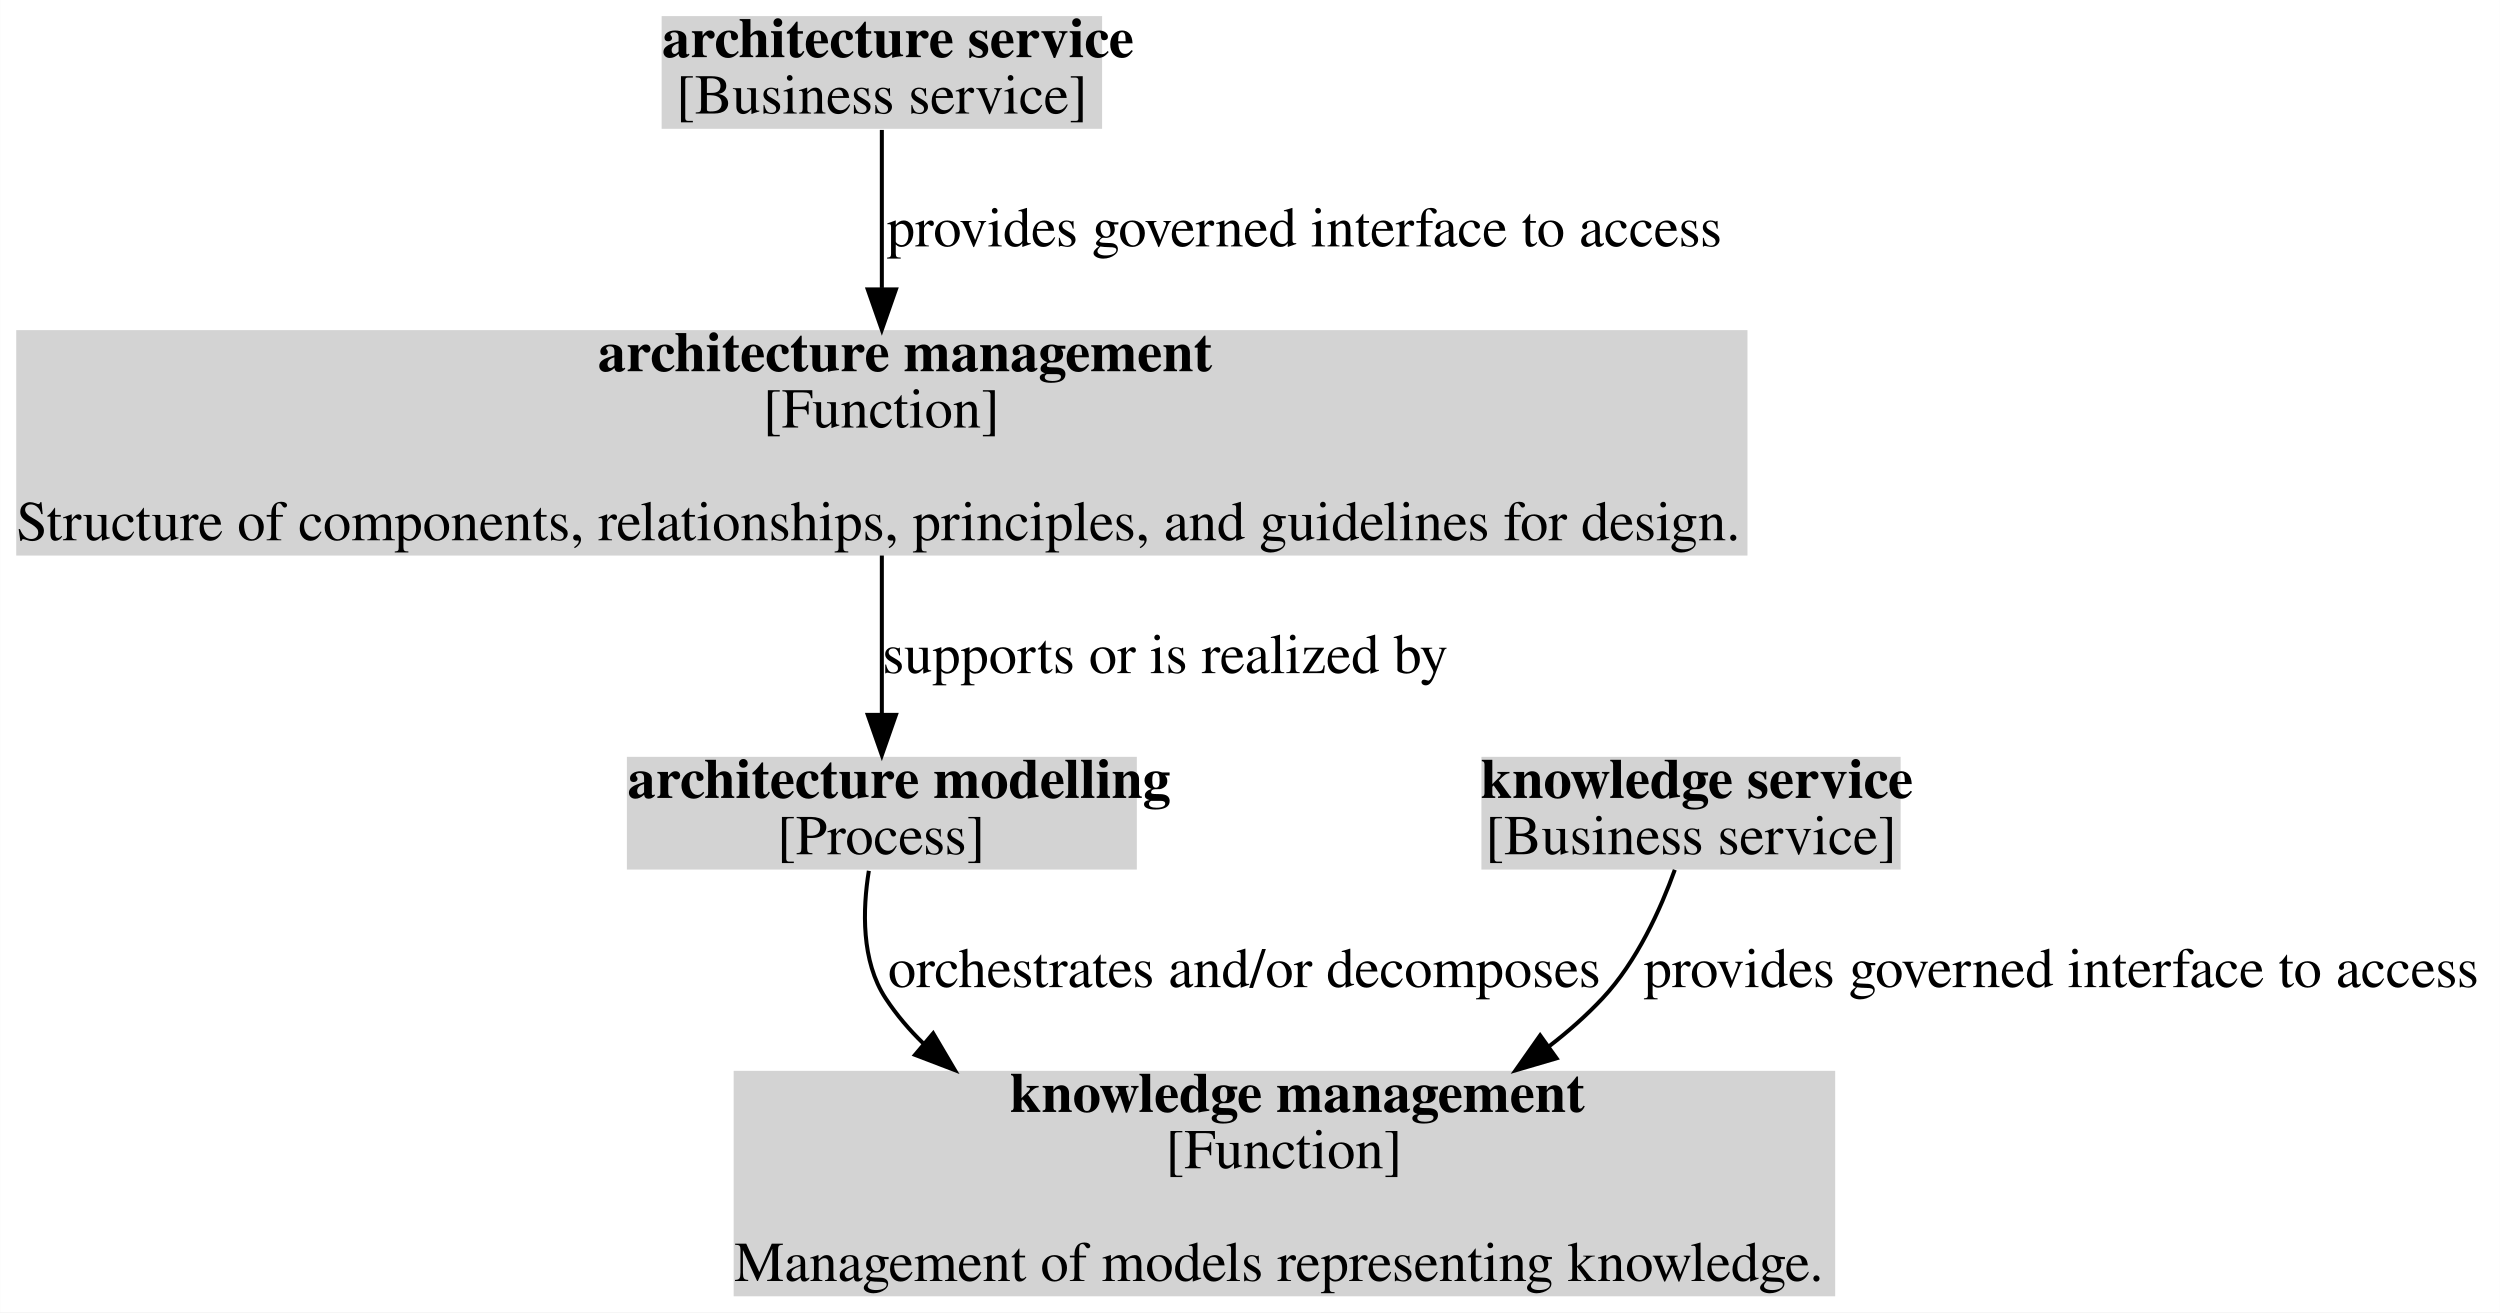
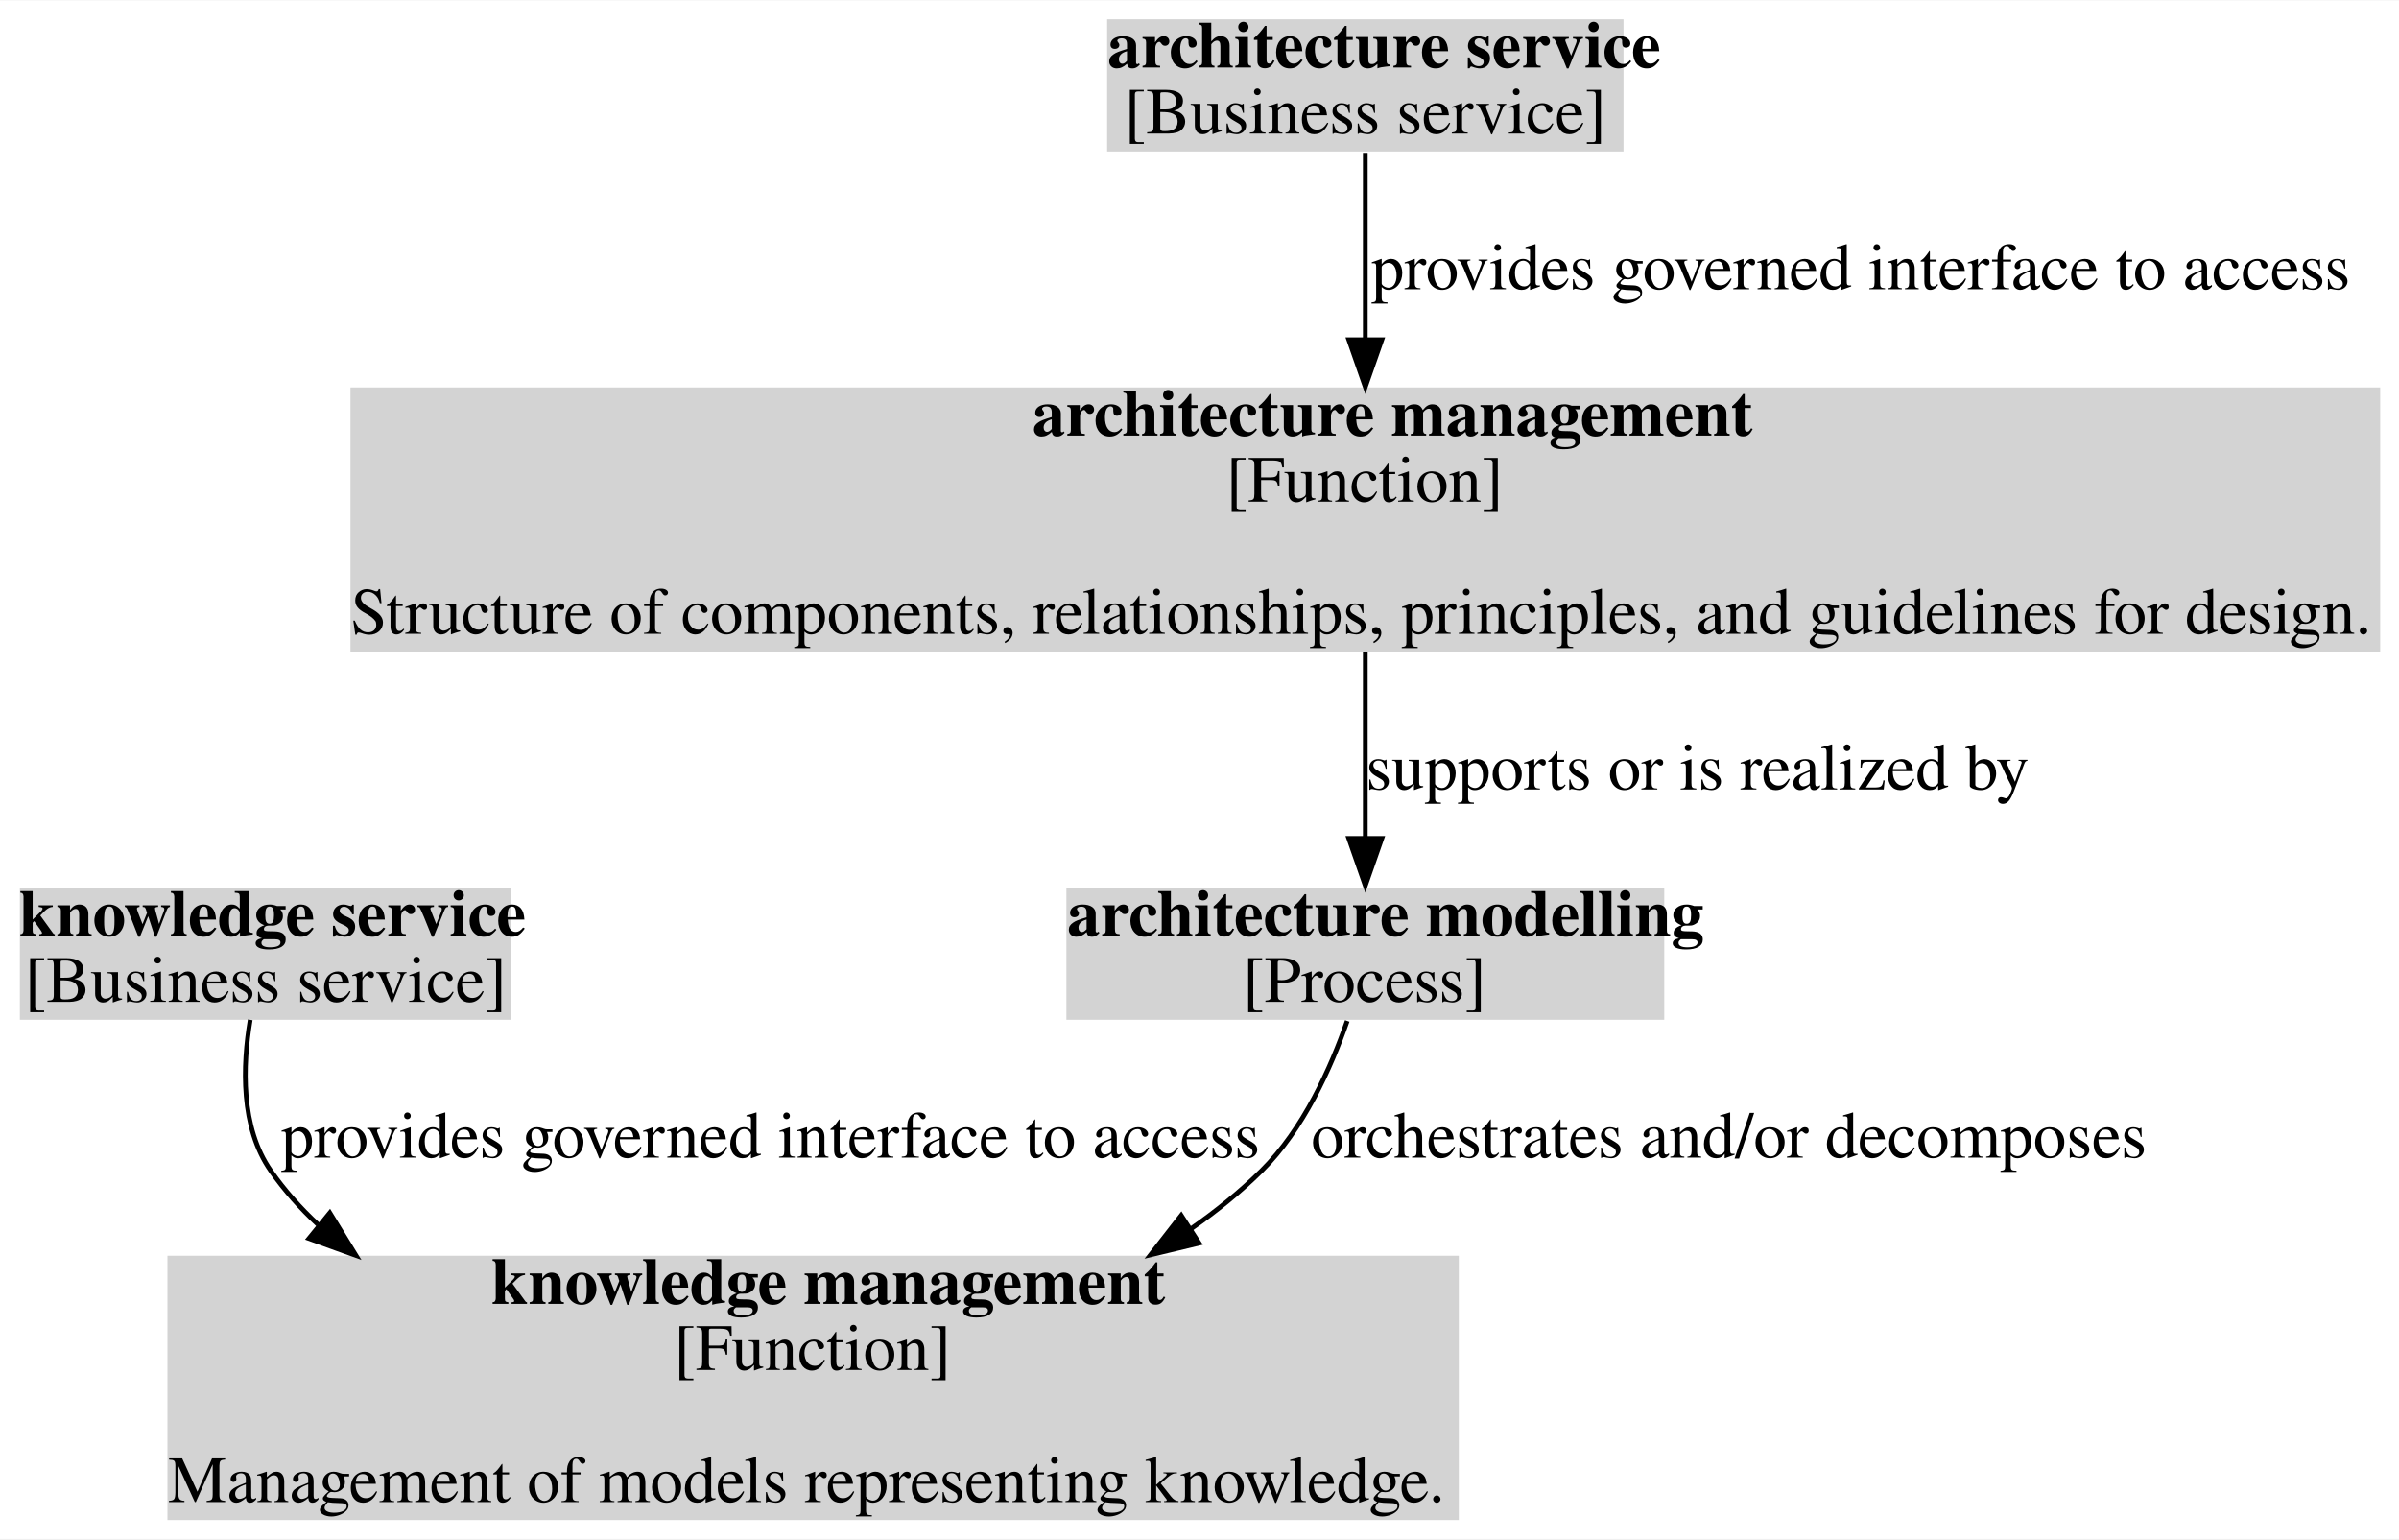
- <svg xmlns="http://www.w3.org/2000/svg" width="621pt" height="326pt" viewBox="0.00 0.00 620.92 326.00">
+ <svg xmlns="http://www.w3.org/2000/svg" width="508pt" height="326pt" viewBox="0.00 0.00 508.30 326.00">
  <g id="graph0" class="graph" transform="scale(1 1) rotate(0) translate(4 322)">
-     <polygon fill="white" stroke="transparent" points="-4,4 -4,-322 616.92,-322 616.92,4 -4,4" />
+     <polygon fill="white" stroke="transparent" points="-4,4 -4,-322 504.3,-322 504.3,4 -4,4" />
    <g id="node1" class="node">
-       <polygon fill="lightgrey" stroke="transparent" points="269.72,-318 160.31,-318 160.31,-290 269.72,-290 269.72,-318" />
-       <text text-anchor="start" x="160.41" y="-307.8" font-family="Times,serif" font-weight="bold" font-size="14.00">architecture service</text>
-       <text text-anchor="start" x="163.88" y="-293.8" font-family="Times,serif" font-size="14.00">[Business service]</text>
+       <polygon fill="lightgrey" stroke="transparent" points="305.09,-56 31.48,-56 31.48,0 305.09,0 305.09,-56" />
+       <text text-anchor="start" x="100.06" y="-45.8" font-family="Times,serif" font-weight="bold" font-size="14.00">knowledge management</text>
+       <text text-anchor="start" x="138.73" y="-31.8" font-family="Times,serif" font-size="14.00">[Function]</text>
+       <text text-anchor="start" x="31.63" y="-3.8" font-family="Times,serif" font-size="14.00">Management of models representing knowledge.</text>
    </g>
    <g id="node2" class="node">
-       <polygon fill="lightgrey" stroke="transparent" points="430.03,-240 -0.01,-240 -0.01,-184 430.03,-184 430.03,-240" />
-       <text text-anchor="start" x="144.47" y="-229.8" font-family="Times,serif" font-weight="bold" font-size="14.00">architecture management</text>
-       <text text-anchor="start" x="185.46" y="-215.8" font-family="Times,serif" font-size="14.00">[Function]</text>
-       <text text-anchor="start" x="0" y="-187.8" font-family="Times,serif" font-size="14.00">Structure of components, relationships, principles, and guidelines for design.</text>
+       <polygon fill="lightgrey" stroke="transparent" points="500.31,-240 70.26,-240 70.26,-184 500.31,-184 500.31,-240" />
+       <text text-anchor="start" x="214.74" y="-229.8" font-family="Times,serif" font-weight="bold" font-size="14.00">architecture management</text>
+       <text text-anchor="start" x="255.73" y="-215.8" font-family="Times,serif" font-size="14.00">[Function]</text>
+       <text text-anchor="start" x="70.27" y="-187.8" font-family="Times,serif" font-size="14.00">Structure of components, relationships, principles, and guidelines for design.</text>
+     </g>
+     <g id="node4" class="node">
+       <polygon fill="lightgrey" stroke="transparent" points="348.62,-134 221.95,-134 221.95,-106 348.62,-106 348.62,-134" />
+       <text text-anchor="start" x="222.12" y="-123.8" font-family="Times,serif" font-weight="bold" font-size="14.00">architecture modelling</text>
+       <text text-anchor="start" x="259.24" y="-109.8" font-family="Times,serif" font-size="14.00">[Process]</text>
+     </g>
+     <g id="edge1" class="edge">
+       <path fill="none" stroke="black" d="M285.28,-184C285.28,-171.47 285.28,-156.72 285.28,-144.64" />
+       <polygon fill="black" stroke="black" points="288.78,-144.43 285.28,-134.43 281.78,-144.43 288.78,-144.43" />
+       <text text-anchor="middle" x="355.66" y="-154.8" font-family="Times,serif" font-size="14.00">supports or is realized by</text>
+     </g>
+     <g id="node3" class="node">
+       <polygon fill="lightgrey" stroke="transparent" points="104.35,-134 0.21,-134 0.21,-106 104.35,-106 104.35,-134" />
+       <text text-anchor="start" x="0" y="-123.8" font-family="Times,serif" font-weight="bold" font-size="14.00">knowledge service</text>
+       <text text-anchor="start" x="1.16" y="-109.8" font-family="Times,serif" font-size="14.00">[Business service]</text>
+     </g>
+     <g id="edge2" class="edge">
+       <path fill="none" stroke="black" d="M49.02,-105.99C47.39,-96.3 46.93,-83.22 53.38,-74 56.3,-69.83 59.67,-66.05 63.37,-62.62" />
+       <polygon fill="black" stroke="black" points="65.88,-65.09 71.42,-56.06 61.46,-59.66 65.88,-65.09" />
+       <text text-anchor="middle" x="159.24" y="-76.8" font-family="Times,serif" font-size="14.00">provides governed interface to access</text>
    </g>
    <g id="edge3" class="edge">
-       <path fill="none" stroke="black" d="M215.01,-289.72C215.01,-279.36 215.01,-264.42 215.01,-250.48" />
-       <polygon fill="black" stroke="black" points="218.51,-250.11 215.01,-240.11 211.51,-250.11 218.51,-250.11" />
-       <text text-anchor="middle" x="319.96" y="-260.8" font-family="Times,serif" font-size="14.00">provides governed interface to access</text>
+       <path fill="none" stroke="black" d="M281.45,-105.75C278.04,-95.94 272.19,-82.8 263.28,-74 258.77,-69.54 253.73,-65.46 248.38,-61.74" />
+       <polygon fill="black" stroke="black" points="250.07,-58.67 239.77,-56.19 246.28,-64.55 250.07,-58.67" />
+       <text text-anchor="middle" x="362.31" y="-76.8" font-family="Times,serif" font-size="14.00">orchestrates and/or decomposes</text>
    </g>
-     <g id="node4" class="node">
-       <polygon fill="lightgrey" stroke="transparent" points="278.35,-134 151.68,-134 151.68,-106 278.35,-106 278.35,-134" />
-       <text text-anchor="start" x="151.84" y="-123.8" font-family="Times,serif" font-weight="bold" font-size="14.00">architecture modelling</text>
-       <text text-anchor="start" x="188.96" y="-109.8" font-family="Times,serif" font-size="14.00">[Process]</text>
+     <g id="node5" class="node">
+       <polygon fill="lightgrey" stroke="transparent" points="339.99,-318 230.58,-318 230.58,-290 339.99,-290 339.99,-318" />
+       <text text-anchor="start" x="230.68" y="-307.8" font-family="Times,serif" font-weight="bold" font-size="14.00">architecture service</text>
+       <text text-anchor="start" x="234.16" y="-293.8" font-family="Times,serif" font-size="14.00">[Business service]</text>
    </g>
    <g id="edge4" class="edge">
-       <path fill="none" stroke="black" d="M215.01,-184C215.01,-171.47 215.01,-156.72 215.01,-144.64" />
-       <polygon fill="black" stroke="black" points="218.51,-144.43 215.01,-134.43 211.51,-144.43 218.51,-144.43" />
-       <text text-anchor="middle" x="285.38" y="-154.8" font-family="Times,serif" font-size="14.00">supports or is realized by</text>
-     </g>
-     <g id="node3" class="node">
-       <polygon fill="lightgrey" stroke="transparent" points="451.82,-56 178.2,-56 178.2,0 451.82,0 451.82,-56" />
-       <text text-anchor="start" x="246.78" y="-45.8" font-family="Times,serif" font-weight="bold" font-size="14.00">knowledge management</text>
-       <text text-anchor="start" x="285.46" y="-31.8" font-family="Times,serif" font-size="14.00">[Function]</text>
-       <text text-anchor="start" x="178.36" y="-3.8" font-family="Times,serif" font-size="14.00">Management of models representing knowledge.</text>
-     </g>
-     <g id="edge1" class="edge">
-       <path fill="none" stroke="black" d="M211.78,-105.69C210.23,-96.1 209.86,-83.26 215.96,-74 218.68,-69.88 221.87,-66.13 225.41,-62.72" />
-       <polygon fill="black" stroke="black" points="227.76,-65.32 233.14,-56.19 223.25,-59.97 227.76,-65.32" />
-       <text text-anchor="middle" x="305.04" y="-76.8" font-family="Times,serif" font-size="14.00">orchestrates and/or decomposes</text>
-     </g>
-     <g id="node5" class="node">
-       <polygon fill="lightgrey" stroke="transparent" points="468.08,-134 363.94,-134 363.94,-106 468.08,-106 468.08,-134" />
-       <text text-anchor="start" x="363.73" y="-123.8" font-family="Times,serif" font-weight="bold" font-size="14.00">knowledge service</text>
-       <text text-anchor="start" x="364.88" y="-109.8" font-family="Times,serif" font-size="14.00">[Business service]</text>
-     </g>
-     <g id="edge2" class="edge">
-       <path fill="none" stroke="black" d="M411.98,-105.94C408.47,-96.23 402.58,-83.13 394.01,-74 390,-69.72 385.48,-65.74 380.7,-62.06" />
-       <polygon fill="black" stroke="black" points="382.61,-59.12 372.44,-56.14 378.53,-64.81 382.61,-59.12" />
-       <text text-anchor="middle" x="507.96" y="-76.8" font-family="Times,serif" font-size="14.00">provides governed interface to access</text>
+       <path fill="none" stroke="black" d="M285.28,-289.72C285.28,-279.36 285.28,-264.42 285.28,-250.48" />
+       <polygon fill="black" stroke="black" points="288.78,-250.11 285.28,-240.11 281.78,-250.11 288.78,-250.11" />
+       <text text-anchor="middle" x="390.24" y="-260.8" font-family="Times,serif" font-size="14.00">provides governed interface to access</text>
    </g>
  </g>
</svg>
